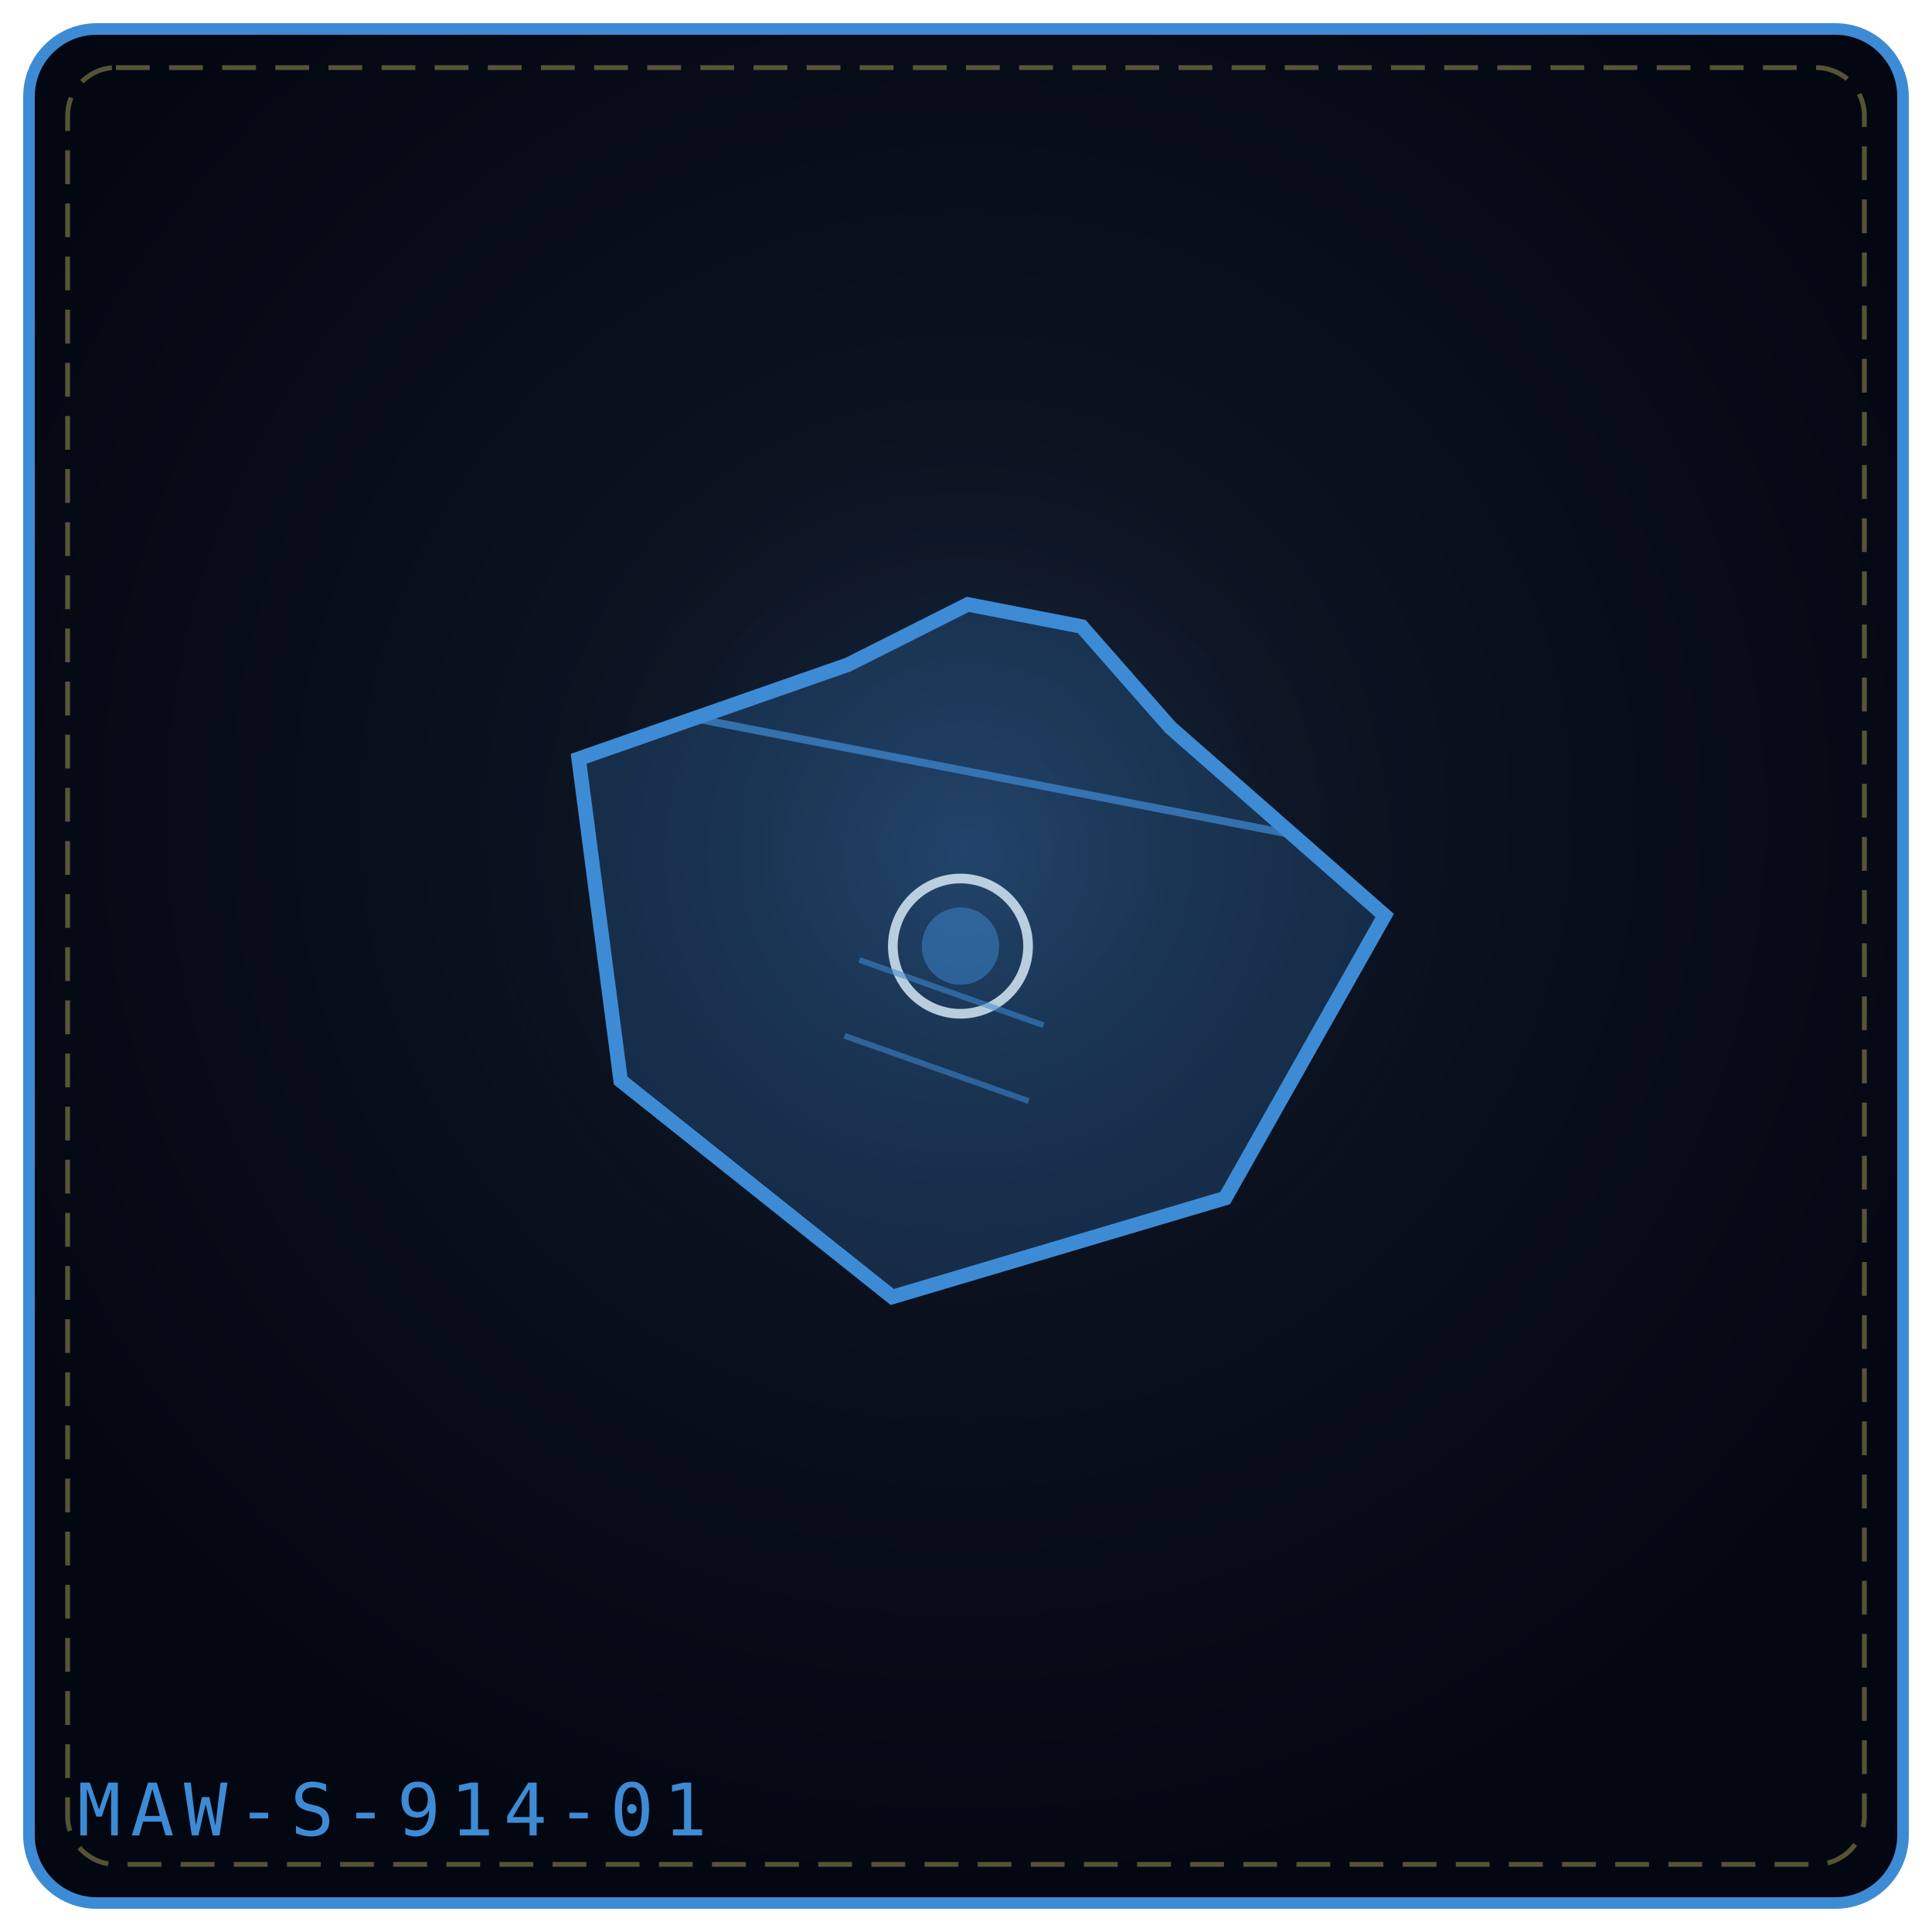
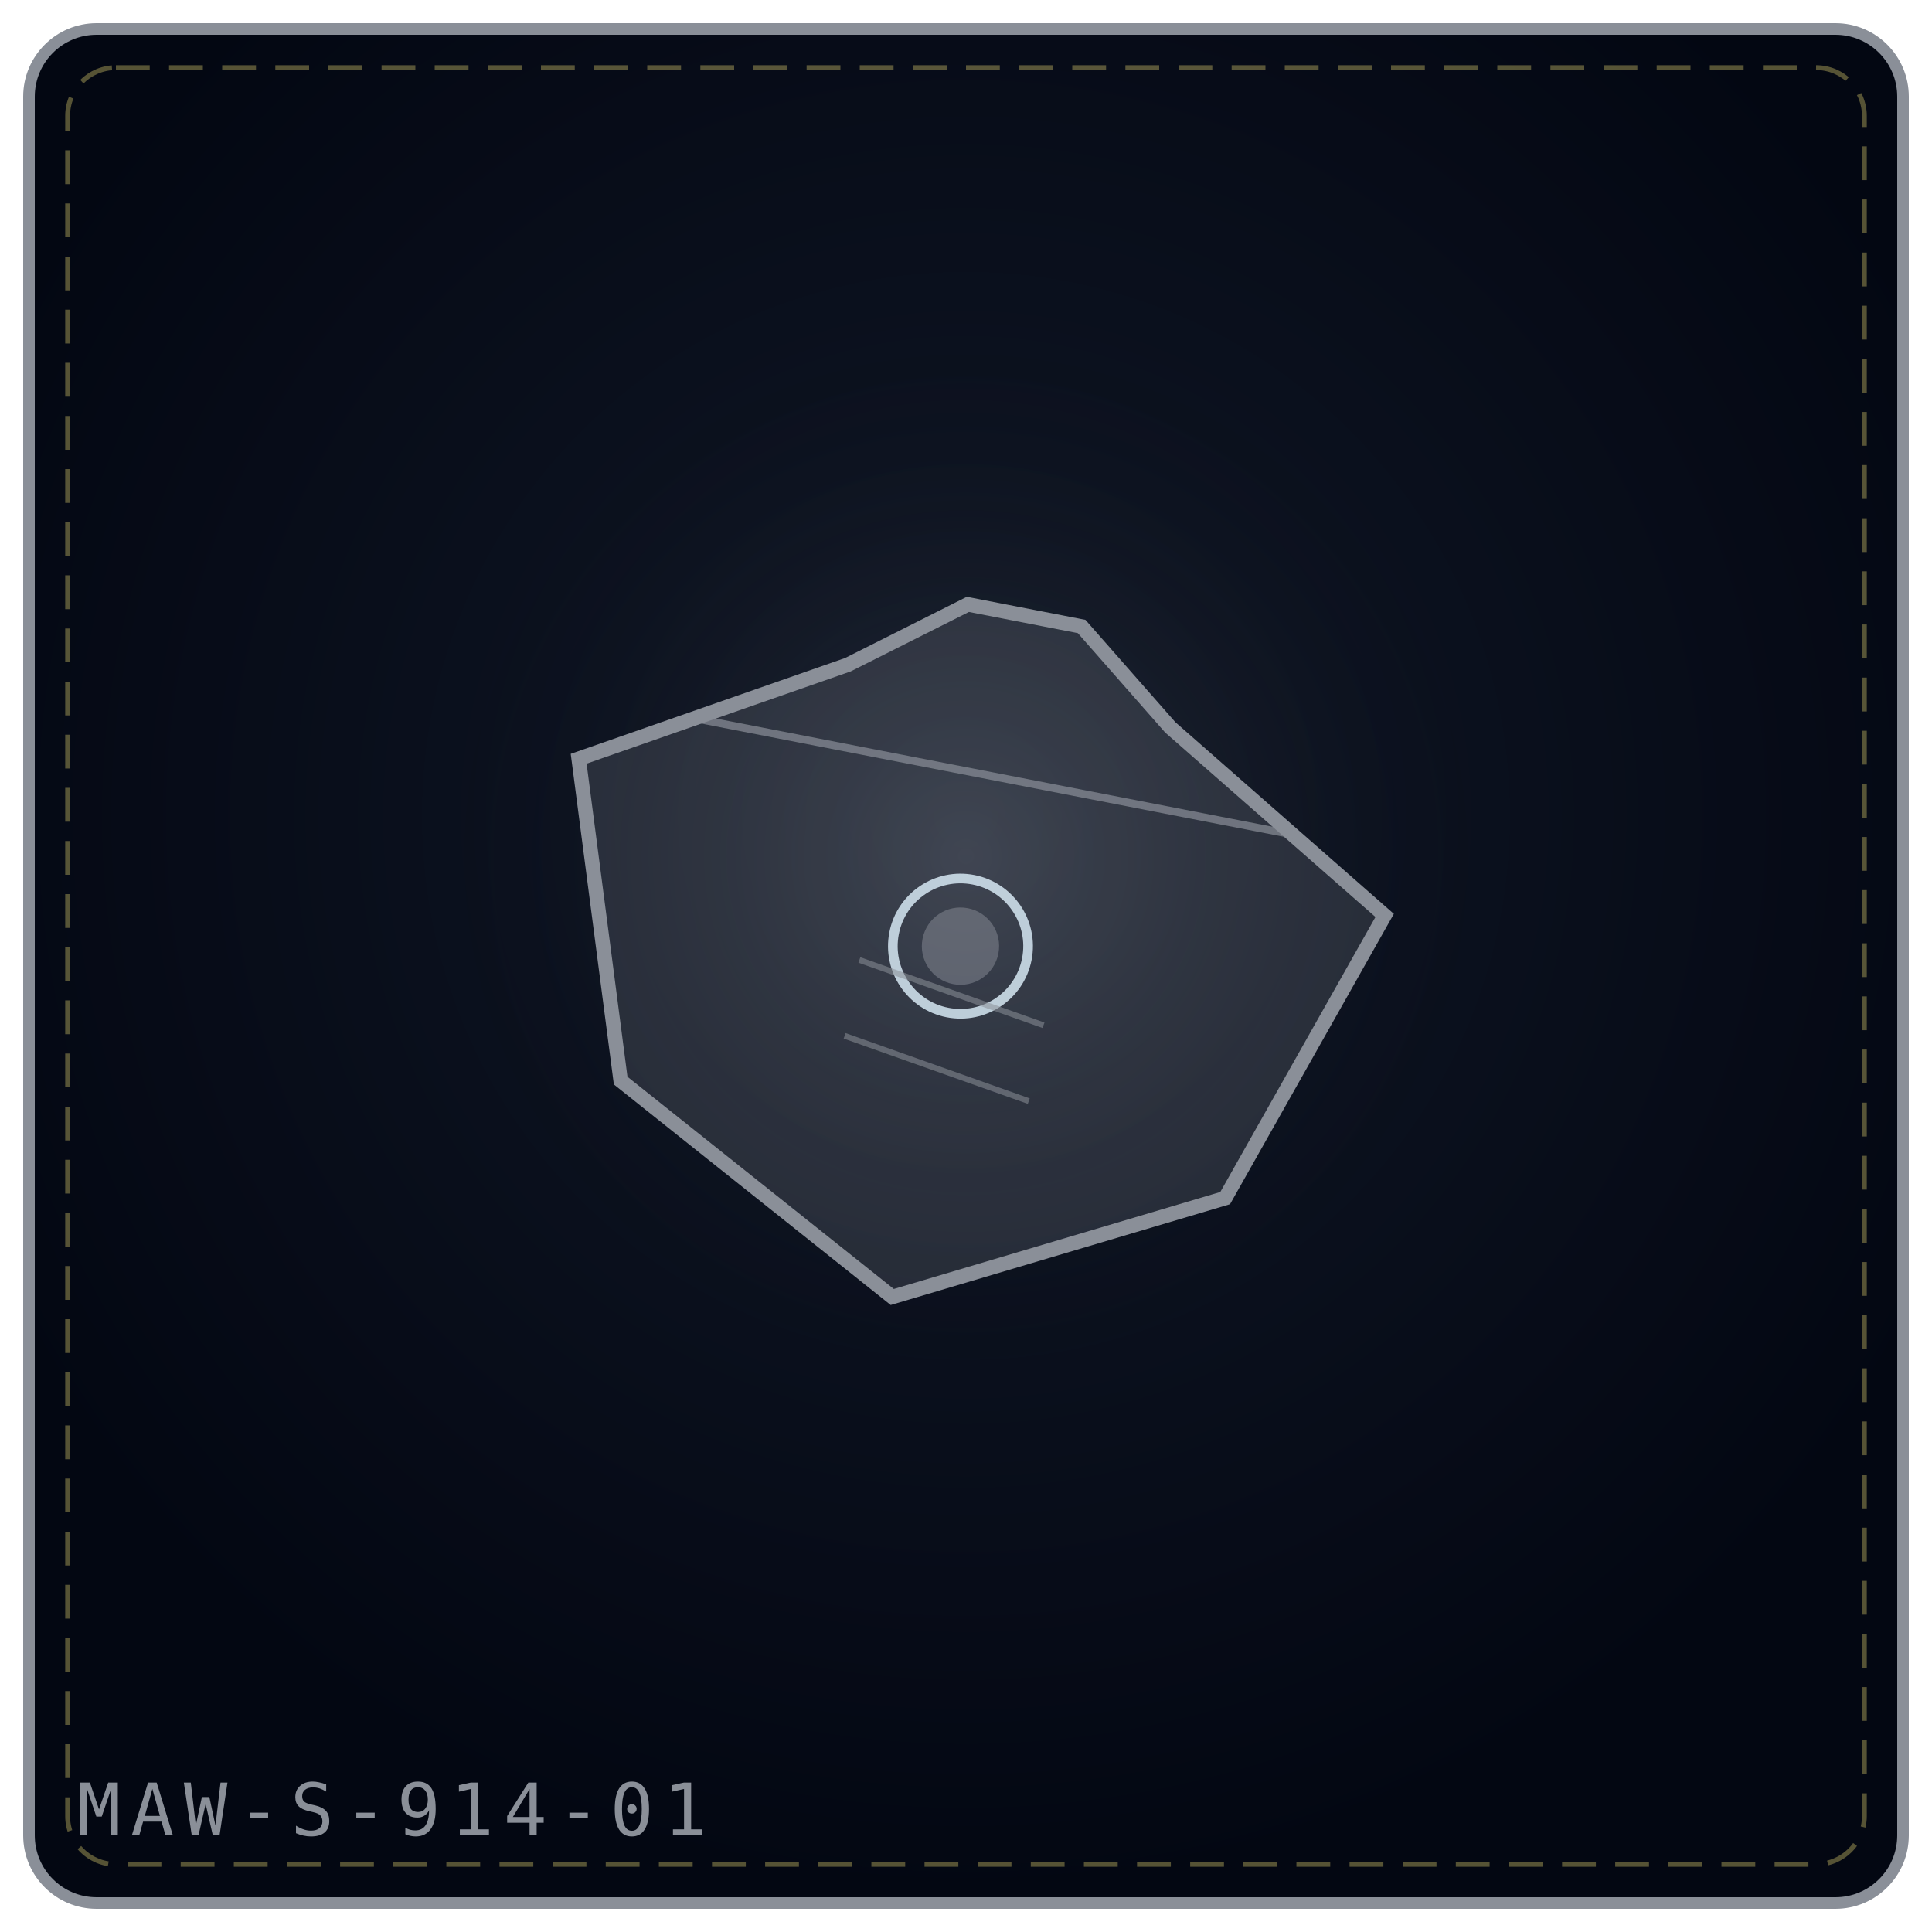
<svg xmlns="http://www.w3.org/2000/svg" viewBox="0 0 400 400" width="100%" height="100%" role="img" aria-label="AMNESIA'S VEIL">
  <defs>
    <radialGradient id="bgc69f29" cx="50%" cy="42%" r="58%">
      <stop offset="0%" stop-color="#111827" />
      <stop offset="100%" stop-color="#030712" />
    </radialGradient>
    <radialGradient id="glc69f29" cx="50%" cy="46%" r="42%">
-       <stop offset="0%" stop-color="#3e8bd5" stop-opacity=".22" />
+       <stop offset="0%" stop-color="#8a8f98" stop-opacity=".22" />
      <stop offset="100%" stop-color="#000" stop-opacity="0" />
    </radialGradient>
  </defs>
-   <rect x="6" y="6" width="388" height="388" rx="14" fill="url(#bgc69f29)" stroke="#3e8bd5" stroke-width="2.4" />
+   <rect x="6" y="6" width="388" height="388" rx="14" fill="url(#bgc69f29)" stroke="#8a8f98" stroke-width="2.4" />
  <rect x="14" y="14" width="372" height="372" rx="10" fill="none" stroke="#f1df76" stroke-width="1" stroke-dasharray="7 4" opacity=".35" />
  <circle cx="200" cy="188" r="134" fill="url(#glc69f29)" />
  <g transform="rotate(11 200.0 190.0)">
-     <path d="M115.0 173.0 L166.0 143.25 L188.0 126.25 L212.0 126.25 L234.0 143.25 L285.0 173.0 L263.75 236.75 L200.0 270.0 L136.25 236.75 Z" fill="#3e8bd5" fill-opacity=".22" stroke="#3e8bd5" stroke-width="3" />
-     <path d="M136.2 160.2 L263.8 160.2" fill="none" stroke="#3e8bd5" stroke-width="1.6" opacity=".7" />
+     <path d="M115.0 173.0 L166.0 143.25 L188.0 126.25 L212.0 126.25 L234.0 143.25 L285.0 173.0 L263.75 236.75 L200.0 270.0 L136.25 236.75 Z" fill="#8a8f98" fill-opacity=".22" stroke="#8a8f98" stroke-width="3" />
+     <path d="M136.2 160.2 L263.8 160.2" fill="none" stroke="#8a8f98" stroke-width="1.6" opacity=".7" />
    <circle cx="200.0" cy="196.0" r="14" fill="none" stroke="#e0f2fe" stroke-width="2" opacity=".8" />
-     <circle cx="200.0" cy="196.0" r="8" fill="#3e8bd5" fill-opacity=".5" />
-     <path d="M180.0 202.8 L220.0 208.8" fill="none" stroke="#3e8bd5" stroke-width="1.2" opacity=".55" />
-     <path d="M180.0 218.8 L220.0 224.8" fill="none" stroke="#3e8bd5" stroke-width="1.2" opacity=".55" />
+     <circle cx="200.0" cy="196.0" r="8" fill="#8a8f98" fill-opacity=".5" />
+     <path d="M180.0 202.8 L220.0 208.8" fill="none" stroke="#8a8f98" stroke-width="1.2" opacity=".55" />
+     <path d="M180.0 218.8 L220.0 224.8" fill="none" stroke="#8a8f98" stroke-width="1.2" opacity=".55" />
  </g>
-   <text x="16" y="380" font-family="monospace" font-size="15" letter-spacing="2" fill="#3e8bd5">MAW-S-914-01</text>
+   <text x="16" y="380" font-family="monospace" font-size="15" letter-spacing="2" fill="#8a8f98">MAW-S-914-01</text>
</svg>
